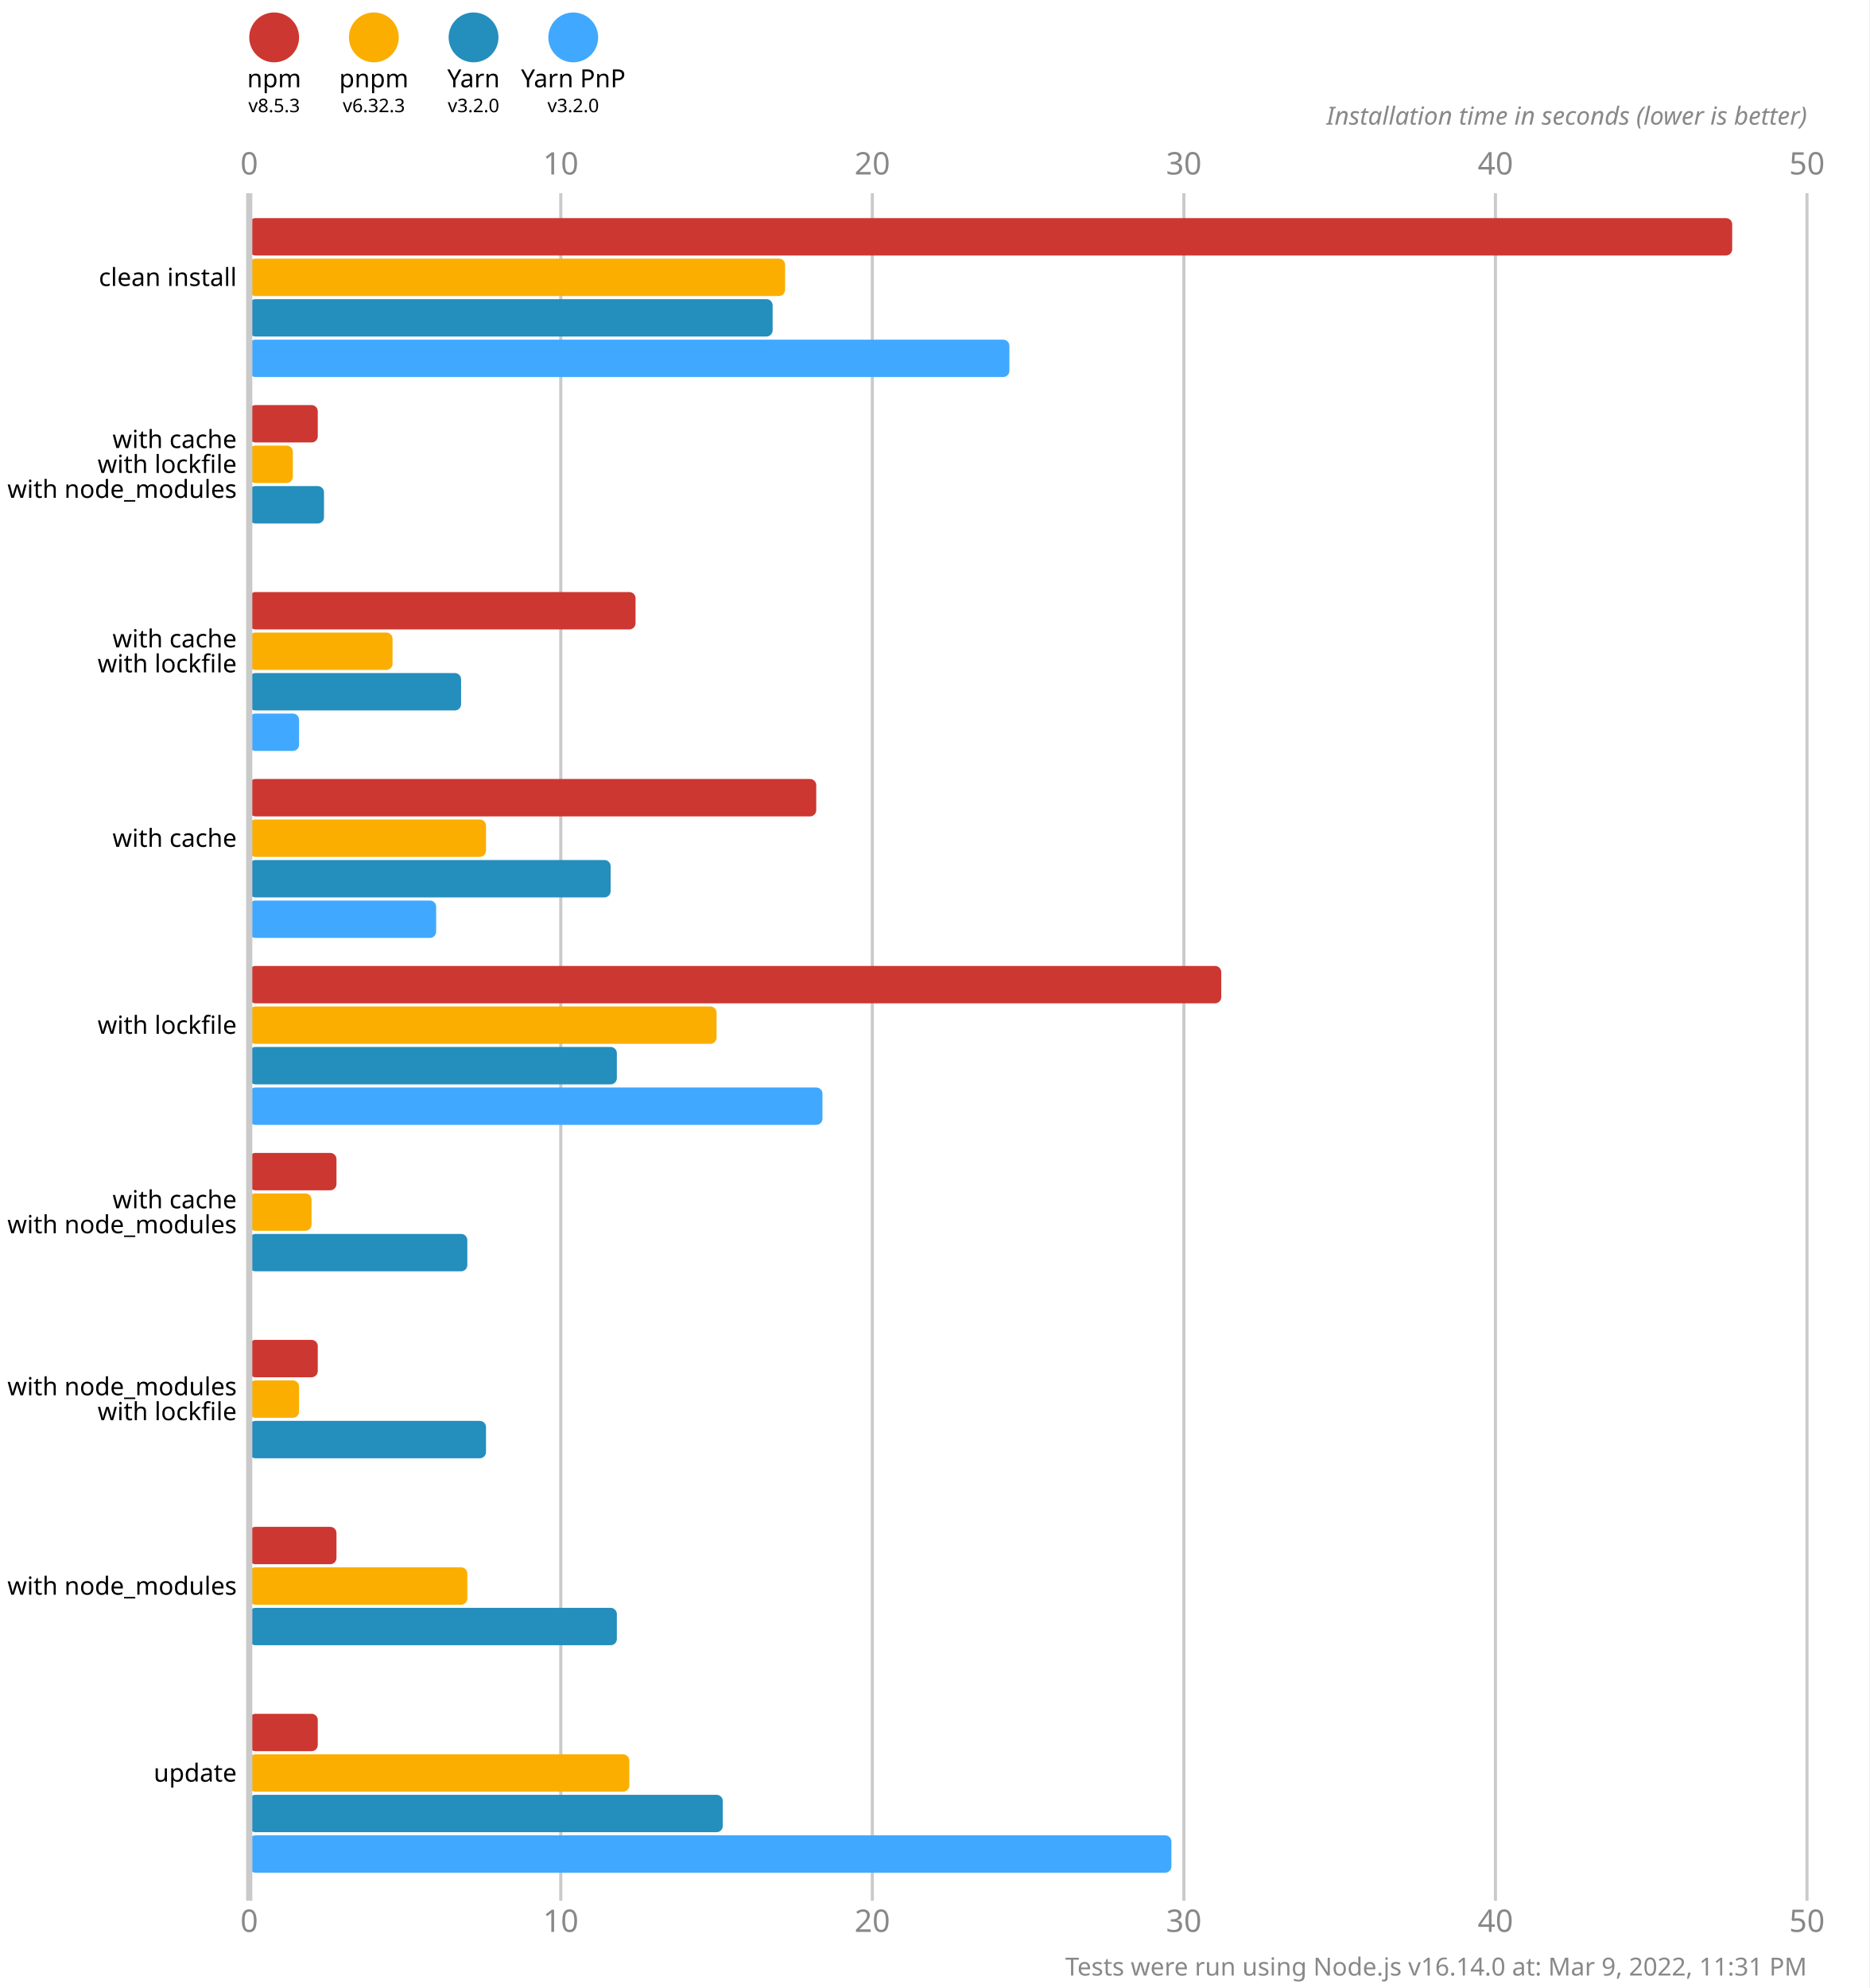
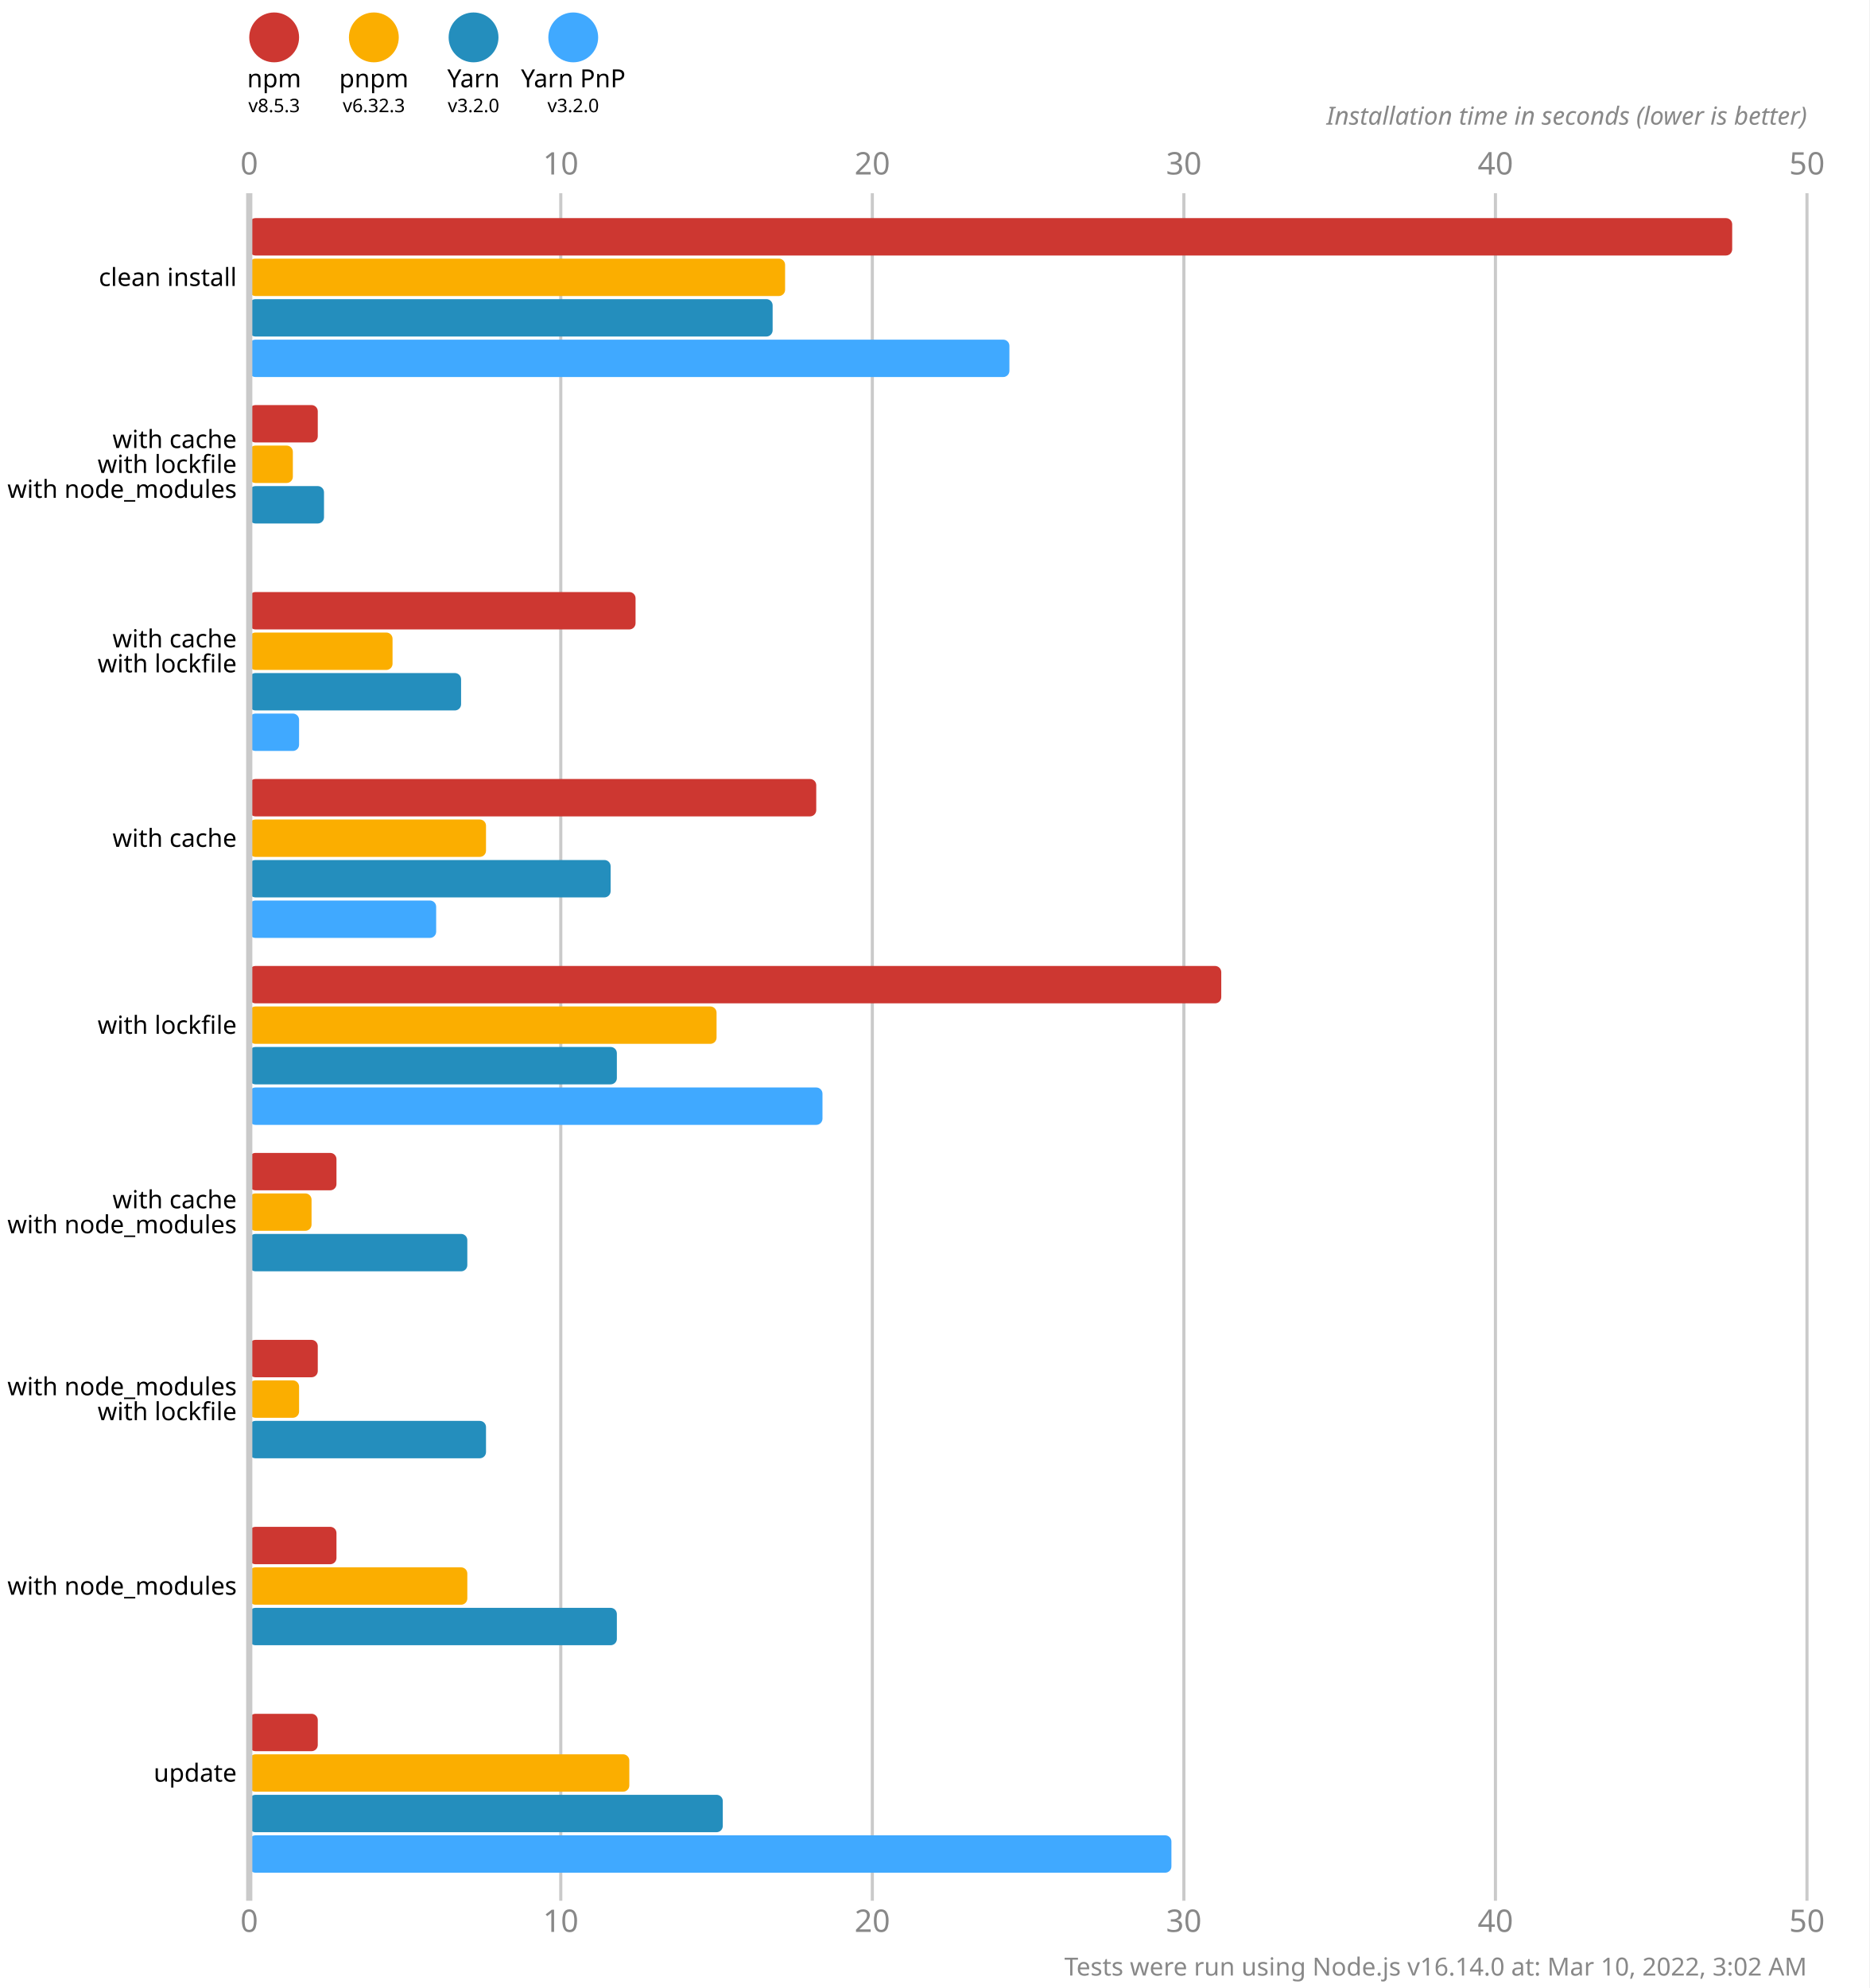
<svg xmlns="http://www.w3.org/2000/svg" version="1.1" viewBox="0 0 300 319">
  <style>
    .font { font-family: sans-serif; }
    .s3 { font-size: 3px; }
    .s4 { font-size: 4px; }
    .s5 { font-size: 5px; }
    .line { stroke: #cacaca; }
    .width { stroke-width: 0.5; }
    .text { fill: #888; }
  </style>
  <rect x="0" y="0" width="300" height="319" fill="#fff" />
  <circle cx="44" cy="6" r="4" fill="#cd3731" />
  <text x="44" y="14" class="font s4" text-anchor="middle">npm</text>
  <text x="44" y="18" class="font s3" text-anchor="middle">v8.5.3</text>
  <circle cx="60" cy="6" r="4" fill="#fbae00" />
  <text x="60" y="14" class="font s4" text-anchor="middle">pnpm</text>
  <text x="60" y="18" class="font s3" text-anchor="middle">v6.32.3</text>
  <circle cx="76" cy="6" r="4" fill="#248ebd" />
  <text x="76" y="14" class="font s4" text-anchor="middle">Yarn</text>
  <text x="76" y="18" class="font s3" text-anchor="middle">v3.2.0</text>
  <circle cx="92" cy="6" r="4" fill="#40a9ff" />
  <text x="92" y="14" class="font s4" text-anchor="middle">Yarn PnP</text>
  <text x="92" y="18" class="font s3" text-anchor="middle">v3.2.0</text>
  <text x="40" y="28" class="font s5 text" text-anchor="middle">0</text>
  <text x="40" y="310" class="font s5 text" text-anchor="middle">0</text>
  <line x1="90" y1="31" x2="90" y2="305" class="line width" />
  <text x="90" y="28" class="font s5 text" text-anchor="middle">10</text>
  <text x="90" y="310" class="font s5 text" text-anchor="middle">10</text>
  <line x1="140" y1="31" x2="140" y2="305" class="line width" />
  <text x="140" y="28" class="font s5 text" text-anchor="middle">20</text>
  <text x="140" y="310" class="font s5 text" text-anchor="middle">20</text>
  <line x1="190" y1="31" x2="190" y2="305" class="line width" />
  <text x="190" y="28" class="font s5 text" text-anchor="middle">30</text>
  <text x="190" y="310" class="font s5 text" text-anchor="middle">30</text>
  <line x1="240" y1="31" x2="240" y2="305" class="line width" />
  <text x="240" y="28" class="font s5 text" text-anchor="middle">40</text>
  <text x="240" y="310" class="font s5 text" text-anchor="middle">40</text>
  <line x1="290" y1="31" x2="290" y2="305" class="line width" />
  <text x="290" y="28" class="font s5 text" text-anchor="middle">50</text>
  <text x="290" y="310" class="font s5 text" text-anchor="middle">50</text>
  <text x="290" y="20" class="font s4 text" font-style="italic" text-anchor="end">Installation time in seconds (lower is better)</text>
  <rect x="40" y="35" width="238" height="6" fill="#cd3731" rx="1" ry="1" />
  <rect x="40" y="41.5" width="86" height="6" fill="#fbae00" rx="1" ry="1" />
  <rect x="40" y="48" width="84" height="6" fill="#248ebd" rx="1" ry="1" />
  <rect x="40" y="54.5" width="122" height="6" fill="#40a9ff" rx="1" ry="1" />
  <rect x="40" y="65" width="11" height="6" fill="#cd3731" rx="1" ry="1" />
  <rect x="40" y="71.5" width="7" height="6" fill="#fbae00" rx="1" ry="1" />
  <rect x="40" y="78" width="12" height="6" fill="#248ebd" rx="1" ry="1" />
  <rect x="40" y="84.5" width="0" height="6" fill="#40a9ff" rx="1" ry="1" />
  <rect x="40" y="95" width="62" height="6" fill="#cd3731" rx="1" ry="1" />
  <rect x="40" y="101.5" width="23" height="6" fill="#fbae00" rx="1" ry="1" />
  <rect x="40" y="108" width="34" height="6" fill="#248ebd" rx="1" ry="1" />
  <rect x="40" y="114.5" width="8" height="6" fill="#40a9ff" rx="1" ry="1" />
  <rect x="40" y="125" width="91" height="6" fill="#cd3731" rx="1" ry="1" />
  <rect x="40" y="131.5" width="38" height="6" fill="#fbae00" rx="1" ry="1" />
  <rect x="40" y="138" width="58" height="6" fill="#248ebd" rx="1" ry="1" />
  <rect x="40" y="144.5" width="30" height="6" fill="#40a9ff" rx="1" ry="1" />
  <rect x="40" y="155" width="156" height="6" fill="#cd3731" rx="1" ry="1" />
  <rect x="40" y="161.5" width="75" height="6" fill="#fbae00" rx="1" ry="1" />
  <rect x="40" y="168" width="59" height="6" fill="#248ebd" rx="1" ry="1" />
  <rect x="40" y="174.5" width="92" height="6" fill="#40a9ff" rx="1" ry="1" />
  <rect x="40" y="185" width="14" height="6" fill="#cd3731" rx="1" ry="1" />
  <rect x="40" y="191.5" width="10" height="6" fill="#fbae00" rx="1" ry="1" />
  <rect x="40" y="198" width="35" height="6" fill="#248ebd" rx="1" ry="1" />
  <rect x="40" y="204.5" width="0" height="6" fill="#40a9ff" rx="1" ry="1" />
  <rect x="40" y="215" width="11" height="6" fill="#cd3731" rx="1" ry="1" />
  <rect x="40" y="221.5" width="8" height="6" fill="#fbae00" rx="1" ry="1" />
  <rect x="40" y="228" width="38" height="6" fill="#248ebd" rx="1" ry="1" />
  <rect x="40" y="234.5" width="0" height="6" fill="#40a9ff" rx="1" ry="1" />
  <rect x="40" y="245" width="14" height="6" fill="#cd3731" rx="1" ry="1" />
  <rect x="40" y="251.5" width="35" height="6" fill="#fbae00" rx="1" ry="1" />
  <rect x="40" y="258" width="59" height="6" fill="#248ebd" rx="1" ry="1" />
  <rect x="40" y="264.5" width="0" height="6" fill="#40a9ff" rx="1" ry="1" />
  <rect x="40" y="275" width="11" height="6" fill="#cd3731" rx="1" ry="1" />
  <rect x="40" y="281.5" width="61" height="6" fill="#fbae00" rx="1" ry="1" />
  <rect x="40" y="288" width="76" height="6" fill="#248ebd" rx="1" ry="1" />
  <rect x="40" y="294.5" width="148" height="6" fill="#40a9ff" rx="1" ry="1" />
  <line x1="40" y1="31" x2="40" y2="305" class="line" />
  <text x="38" y="44.5" class="font s4" dominant-baseline="middle" text-anchor="end">clean install</text>
  <text x="38" y="70.5" class="font s4" dominant-baseline="middle" text-anchor="end">with cache</text>
  <text x="38" y="74.5" class="font s4" dominant-baseline="middle" text-anchor="end">with lockfile</text>
  <text x="38" y="78.5" class="font s4" dominant-baseline="middle" text-anchor="end">with node_modules</text>
  <text x="38" y="102.5" class="font s4" dominant-baseline="middle" text-anchor="end">with cache</text>
  <text x="38" y="106.5" class="font s4" dominant-baseline="middle" text-anchor="end">with lockfile</text>
  <text x="38" y="134.5" class="font s4" dominant-baseline="middle" text-anchor="end">with cache</text>
  <text x="38" y="164.5" class="font s4" dominant-baseline="middle" text-anchor="end">with lockfile</text>
  <text x="38" y="192.5" class="font s4" dominant-baseline="middle" text-anchor="end">with cache</text>
  <text x="38" y="196.5" class="font s4" dominant-baseline="middle" text-anchor="end">with node_modules</text>
  <text x="38" y="222.5" class="font s4" dominant-baseline="middle" text-anchor="end">with node_modules</text>
  <text x="38" y="226.5" class="font s4" dominant-baseline="middle" text-anchor="end">with lockfile</text>
  <text x="38" y="254.5" class="font s4" dominant-baseline="middle" text-anchor="end">with node_modules</text>
  <text x="38" y="284.5" class="font s4" dominant-baseline="middle" text-anchor="end">update</text>
-   <text x="290" y="317" class="font s4 text" text-anchor="end">Tests were run using Node.js v16.14.0 at: Mar 9, 2022, 11:31 PM</text>
+   <text x="290" y="317" class="font s4 text" text-anchor="end">Tests were run using Node.js v16.14.0 at: Mar 10, 2022, 3:02 AM</text>
</svg>
